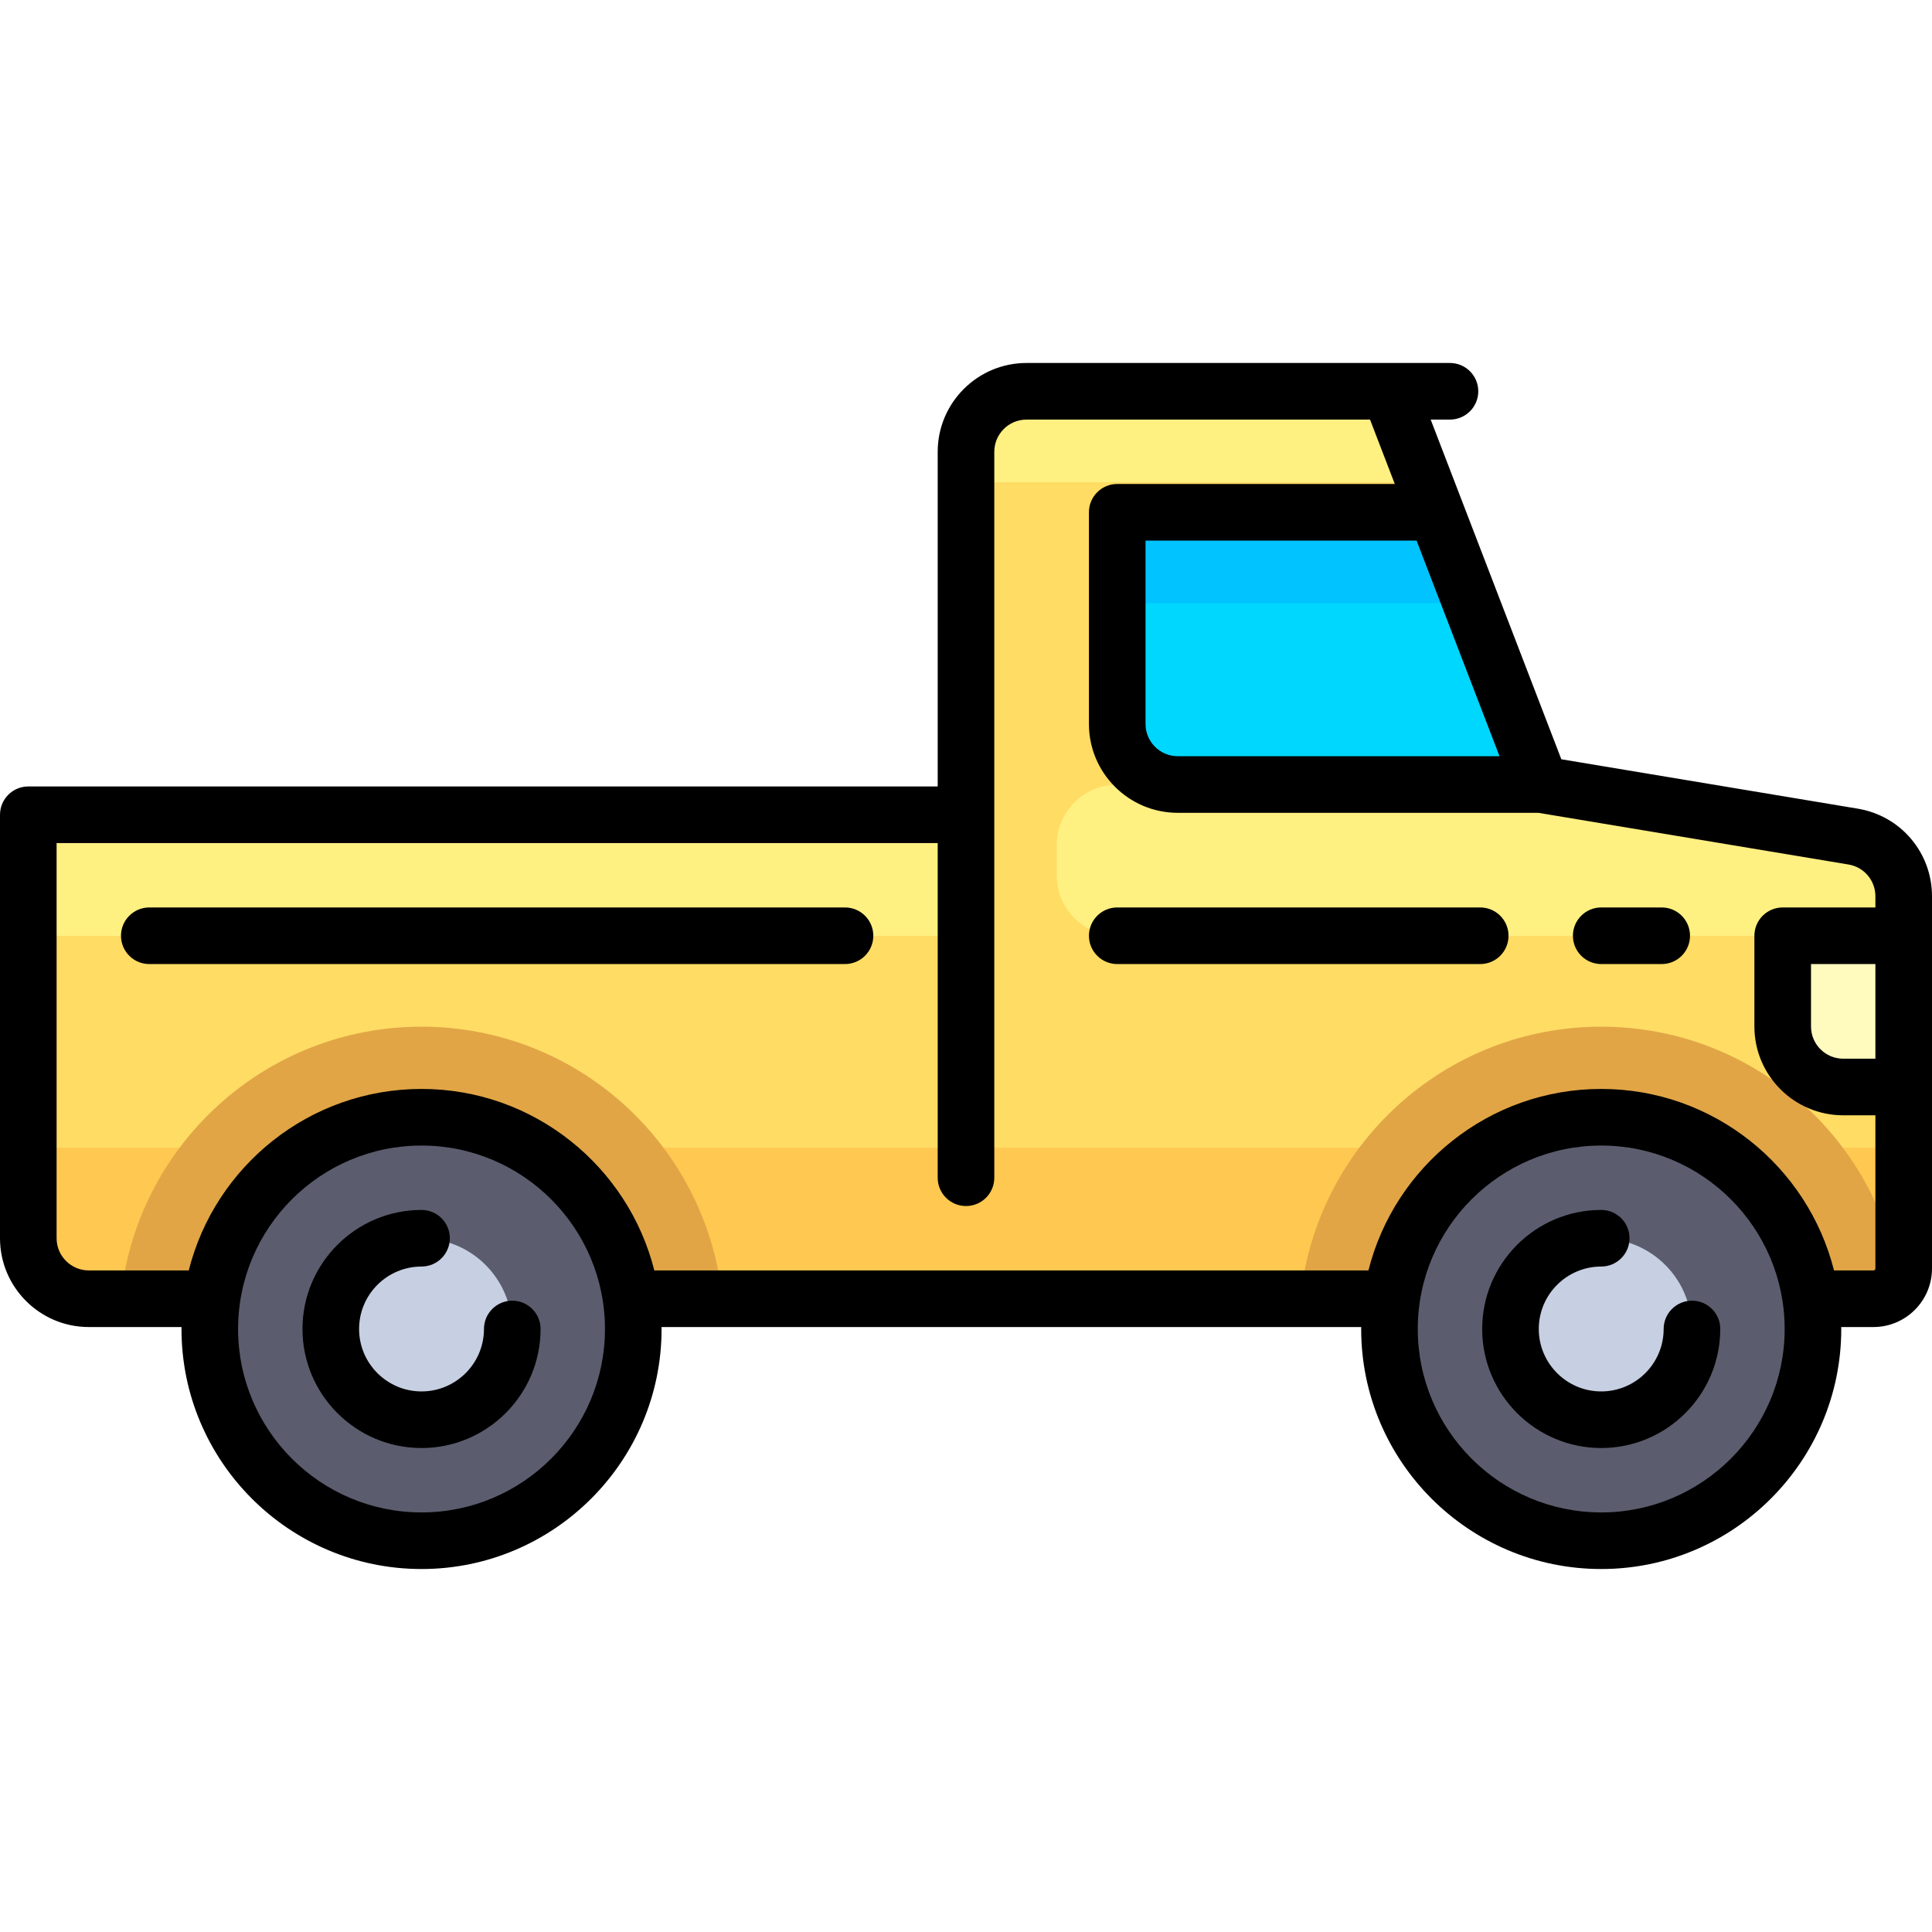
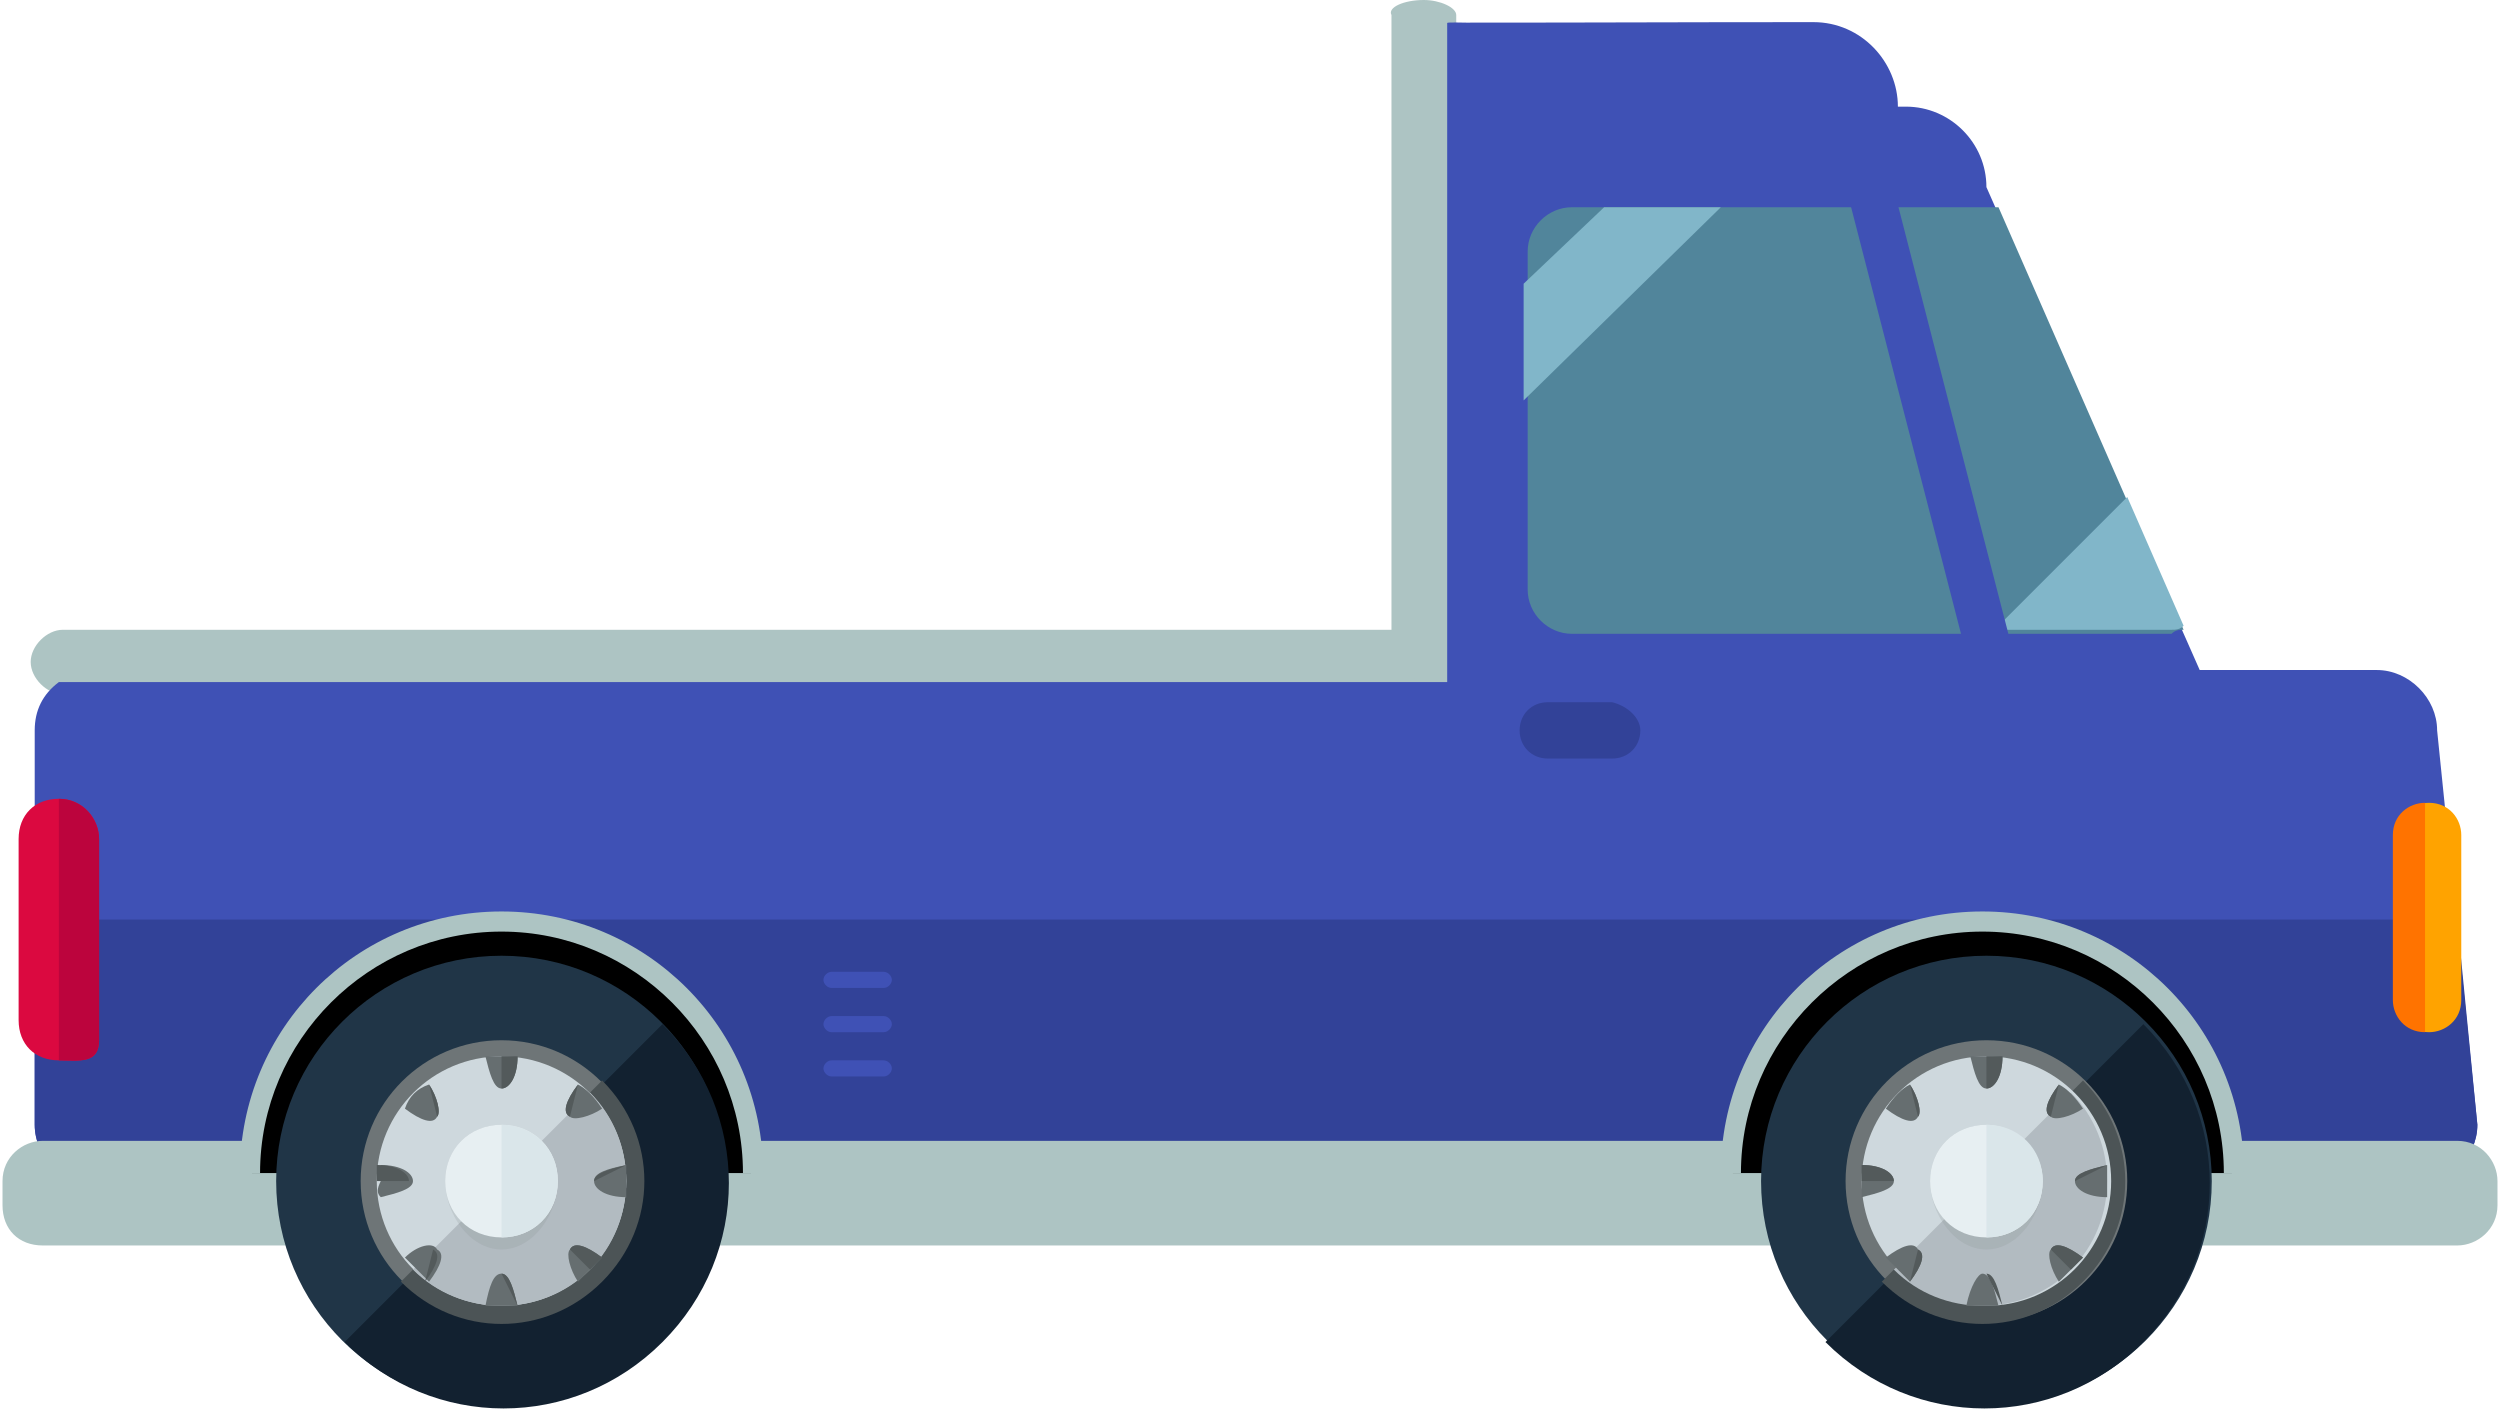
- <svg xmlns="http://www.w3.org/2000/svg" version="1.1" id="Capa_1" x="0px" y="0px" width="120" height="120" viewBox="0 0 512 512" style="enable-background:new 0 0 512 512;" xml:space="preserve">
-   <path style="fill:#FFDC64;" d="M491.104,221.704l-82.797-13.8l-40.081-104.21h-96.194c-8.854,0-16.032,7.178-16.032,16.032v96.243  H7.5v112.226c0,8.855,7.179,16.033,16.034,16.032l472.951-0.049c4.427,0,8.015-3.589,8.015-8.016v-98.645  C504.5,229.681,498.834,222.992,491.104,221.704z" />
-   <path style="fill:#FFC850;" d="M7.5,304.147h497v32.065c0,4.427-3.589,8.016-8.016,8.016H23.532  c-8.854,0-16.032-7.178-16.032-16.032V304.147z" />
-   <path style="fill:#FFF082;" d="M296.081,248.034H504.5v-10.516c0-7.837-5.666-14.526-13.397-15.814l-82.501-13.75H296.081  c-8.854,0-16.032,7.178-16.032,16.032v8.016C280.048,240.856,287.226,248.034,296.081,248.034z" />
-   <path style="fill:#FFFABE;" d="M472.435,248.034v24.048c0,8.854,7.178,16.032,16.032,16.032H504.5v-40.081L472.435,248.034  L472.435,248.034z" />
-   <path style="fill:#00D7FF;" d="M312.113,207.904h96.194l-27.748-72.145h-84.478v56.113  C296.081,200.726,303.259,207.904,312.113,207.904z" />
-   <rect x="7.5" y="215.971" style="fill:#FFF082;" width="248.5" height="32.06" />
-   <path style="fill:#E1A546;" d="M424.339,272.083c-41.545,0-75.693,31.624-79.708,72.111l151.854-0.016  c3.029,0,5.571-1.747,6.934-4.226C497.511,301.534,464.41,272.083,424.339,272.083z" />
-   <circle style="fill:#5B5D6E;" cx="424.34" cy="352.191" r="56.11" />
-   <circle style="fill:#C7CFE2;" cx="424.34" cy="352.191" r="23.999" />
-   <path style="fill:#E1A546;" d="M191.419,344.21c-4.008-40.495-38.16-72.128-79.709-72.128c-41.554,0-75.709,31.642-79.709,72.144  L191.419,344.21z" />
-   <circle style="fill:#5B5D6E;" cx="111.71" cy="352.191" r="56.11" />
-   <circle style="fill:#C7CFE2;" cx="111.71" cy="352.191" r="23.999" />
-   <path style="fill:#FFF082;" d="M368.245,103.744h-96.703C262.92,104.009,256,111.04,256,119.727v8.066h121.494L368.245,103.744z" />
-   <polygon style="fill:#00C3FF;" points="380.579,135.812 380.577,135.808 296.081,135.759 296.081,159.857 389.827,159.857 " />
-   <path d="M135.758,344.694c-4.142,0-7.5,3.358-7.5,7.5c0,9.125-7.424,16.548-16.549,16.548s-16.548-7.423-16.548-16.548  s7.423-16.548,16.548-16.548c4.142,0,7.5-3.358,7.5-7.5c0-4.142-3.358-7.5-7.5-7.5c-17.396,0-31.548,14.152-31.548,31.548  s14.152,31.548,31.548,31.548s31.549-14.152,31.549-31.548C143.258,348.052,139.9,344.694,135.758,344.694z" />
-   <path d="M448.387,344.694c-4.142,0-7.5,3.358-7.5,7.5c0,9.125-7.423,16.548-16.548,16.548s-16.548-7.423-16.548-16.548  s7.423-16.548,16.548-16.548c4.142,0,7.5-3.358,7.5-7.5c0-4.142-3.358-7.5-7.5-7.5c-17.396,0-31.548,14.152-31.548,31.548  s14.152,31.548,31.548,31.548s31.548-14.152,31.548-31.548C455.887,348.052,452.529,344.694,448.387,344.694z" />
-   <path d="M492.336,214.306l-78.568-13.095l-34.622-90.017h5.112c4.142,0,7.5-3.358,7.5-7.5s-3.358-7.5-7.5-7.5H272.032  c-12.976,0-23.532,10.557-23.532,23.532v88.694H7.5c-4.142,0-7.5,3.358-7.5,7.5v112.226c0,12.976,10.557,23.532,23.532,23.532H48.11  c-0.001,0.173-0.013,0.343-0.013,0.516c0,35.077,28.537,63.613,63.613,63.613c35.077,0,63.613-28.537,63.613-63.613  c0-0.173-0.012-0.343-0.013-0.516h185.429c-0.001,0.173-0.013,0.343-0.013,0.516c0,35.077,28.537,63.613,63.613,63.613  s63.613-28.537,63.613-63.613c0-0.173-0.012-0.343-0.013-0.516h8.545c8.556,0,15.516-6.96,15.516-15.516v-98.645  C512,225.967,503.73,216.205,492.336,214.306z M497,280.565h-8.532c-4.705,0-8.532-3.828-8.532-8.532v-16.548H497V280.565z   M397.386,200.404h-85.274c-4.705,0-8.532-3.828-8.532-8.532v-48.613h71.827L397.386,200.404z M111.709,400.808  c-26.805,0-48.613-21.808-48.613-48.613s21.808-48.613,48.613-48.613c26.806,0,48.613,21.808,48.613,48.613  C160.323,379,138.515,400.808,111.709,400.808z M424.339,400.808c-26.806,0-48.613-21.808-48.613-48.613  s21.808-48.613,48.613-48.613s48.613,21.808,48.613,48.613S451.144,400.808,424.339,400.808z M496.484,336.678H486.03  c-6.945-27.6-31.966-48.097-61.691-48.097s-54.746,20.497-61.691,48.097H173.401c-6.945-27.6-31.966-48.097-61.691-48.097  s-54.746,20.497-61.691,48.097H23.532c-4.705,0-8.532-3.828-8.532-8.532V223.42h233.5v88.693c0,4.142,3.358,7.5,7.5,7.5  s7.5-3.358,7.5-7.5V119.727c0-4.705,3.828-8.532,8.532-8.532h91.042l6.563,17.065h-73.558c-4.142,0-7.5,3.358-7.5,7.5v56.113  c0,12.976,10.557,23.532,23.532,23.532h95.573l82.185,13.697c4.131,0.688,7.129,4.228,7.129,8.416v2.967h-24.564  c-4.142,0-7.5,3.358-7.5,7.5v24.048c0,12.976,10.557,23.532,23.532,23.532H497v40.597C497,336.447,496.769,336.678,496.484,336.678z  " />
-   <path d="M392.274,240.485h-96.193c-4.142,0-7.5,3.358-7.5,7.5s3.358,7.5,7.5,7.5h96.193c4.142,0,7.5-3.358,7.5-7.5  S396.416,240.485,392.274,240.485z" />
-   <path d="M440.371,240.485h-16.032c-4.142,0-7.5,3.358-7.5,7.5s3.358,7.5,7.5,7.5h16.032c4.142,0,7.5-3.358,7.5-7.5  S444.513,240.485,440.371,240.485z" />
-   <path d="M223.936,240.485H39.564c-4.142,0-7.5,3.358-7.5,7.5s3.358,7.5,7.5,7.5h184.371c4.142,0,7.5-3.358,7.5-7.5  S228.078,240.485,223.936,240.485z" />
-   <g>
- </g>
-   <g>
- </g>
-   <g>
- </g>
-   <g>
- </g>
-   <g>
- </g>
-   <g>
- </g>
-   <g>
- </g>
-   <g>
- </g>
-   <g>
- </g>
-   <g>
- </g>
-   <g>
- </g>
-   <g>
- </g>
-   <g>
- </g>
-   <g>
- </g>
-   <g>
- </g>
+ <svg xmlns="http://www.w3.org/2000/svg" width="213" height="120" viewBox="0 0 496 280" version="1.1">
+   <g id="Canvas" fill="none">
+     <g id="pickup">
+       <g id="Group">
+         <g id="Vector">
+           <path d="M 12.8 5.6C 12.8 6.4 12 8 10.4 8L 2.4 8C 1.6 8 -3.8147e-07 7.2 -3.8147e-07 5.6L -3.8147e-07 2.4C -3.8147e-07 1.6 0.8 6.10352e-06 2.4 6.10352e-06L 10.4 6.10352e-06C 11.2 6.10352e-06 12.8 0.8 12.8 2.4L 12.8 5.6Z" transform="translate(26.3999 171.6)" fill="#03263A" />
+         </g>
+         <g id="Vector_2">
+           <path d="M 12.8 5.6C 12.8 6.4 12 8 10.4 8L 2.4 8C 1.6 8 1.52588e-06 7.2 1.52588e-06 5.6L 1.52588e-06 2.4C 1.52588e-06 1.6 0.8 6.10352e-06 2.4 6.10352e-06L 10.4 6.10352e-06C 11.2 6.10352e-06 12.8 0.8 12.8 2.4L 12.8 5.6Z" transform="translate(102.4 171.6)" fill="#03263A" />
+         </g>
+       </g>
+       <g id="Vector_3">
+         <path d="M -1.52588e-06 0C 3.2 0 6.4 0 8.8 0L -1.52588e-06 0Z" transform="translate(101.6 174)" fill="#FF8B00" />
+       </g>
+       <g id="Group_2">
+         <g id="Vector_4">
+           <path d="M 35.2 0.8L 0.8 1.6C 0.8 1.6 3.05176e-06 1.6 3.05176e-06 0.8C 3.05176e-06 0.8 6.07967e-06 6.10352e-06 0.8 6.10352e-06L 35.2 0.8C 35.2 -6.13928e-06 35.2 -6.13928e-06 35.2 0.8Z" transform="translate(152.8 131.6)" fill="#A86F3B" />
+         </g>
+         <g id="Vector_5">
+           <path d="M 35.2 0.8C 35.2 0.8 35.2 1.6 35.2 0.8L 0.8 1.6C 0.8 1.6 3.05176e-06 1.6 3.05176e-06 0.8C 3.05176e-06 0.8 6.07967e-06 -1.2207e-05 0.8 -1.2207e-05L 35.2 0.8C 35.2 0.8 35.2 6.07967e-06 35.2 0.8Z" transform="translate(152.8 134.8)" fill="#A86F3B" />
+         </g>
+         <g id="Vector_6">
+           <path d="M 35.2 0.8C 35.2 1.6 35.2 1.6 35.2 0.8L 0.8 1.6C 0.8 1.6 3.05176e-06 1.6 3.05176e-06 0.8C 3.05176e-06 0.8 6.07967e-06 0 0.8 0L 35.2 0.8Z" transform="translate(152.8 138)" fill="#A86F3B" />
+         </g>
+         <g id="Vector_7">
+           <path d="M 35.2 0.8C 35.2 0.8 34.4 0.8 35.2 0.8L 0.8 1.6C 0.8 1.6 -6.10352e-06 1.6 -6.10352e-06 0.8C -6.10352e-06 0.8 -3.03984e-06 6.10352e-06 0.8 6.10352e-06L 35.2 0.8C 35.2 -6.13928e-06 34.4 -6.13928e-06 35.2 0.8Z" transform="translate(226.4 131.6)" fill="#A86F3B" />
+         </g>
+         <g id="Vector_8">
+           <path d="M 35.2 0.8C 35.2 0.8 34.4 1.6 35.2 0.8L 0.8 1.6C 0.8 1.6 -6.10352e-06 1.6 -6.10352e-06 0.8C -6.10352e-06 0.8 -3.03984e-06 -1.2207e-05 0.8 -1.2207e-05L 35.2 0.8C 35.2 0.8 34.4 6.07967e-06 35.2 0.8Z" transform="translate(226.4 134.8)" fill="#A86F3B" />
+         </g>
+         <g id="Vector_9">
+           <path d="M 35.2 0.8C 35.2 1.6 34.4 1.6 35.2 0.8L 0.8 1.6C 0.8 1.6 -6.10352e-06 1.6 -6.10352e-06 0.8C -6.10352e-06 0.8 -3.03984e-06 0 0.8 0L 35.2 0.8C 35.2 0.8 34.4 0.8 35.2 0.8Z" transform="translate(226.4 138)" fill="#A86F3B" />
+         </g>
+       </g>
+       <g id="Vector_10">
+         <path d="M 289.6 6.523C 289.6 9.723 286.4 12.923 283.2 12.923L 6.4 12.923C 3.2 12.923 -9.53674e-08 9.723 -9.53674e-08 6.523C -9.53674e-08 3.323 3.2 0.123 6.4 0.123L 283.2 0.123C 286.4 -0.677 289.6 2.523 289.6 6.523Z" transform="translate(5.59995 125.077)" fill="#ADC4C3" />
+       </g>
+       <g id="Vector_11">
+         <path d="M 135 6.562C 135 9.781 133.508 13 132.017 13L 2.983 13C 1.492 13 -4.44565e-08 9.781 -4.44565e-08 6.562C -4.44565e-08 3.343 1.492 0.124 2.983 0.124L 132.017 0.124C 133.508 -0.681 135 2.538 135 6.562Z" transform="matrix(0 -1 1 0 276 135)" fill="#ADC4C3" />
+       </g>
+       <g id="Vector_12">
+         <path d="M 477.6 140.8C 477.6 134.4 472 128.8 465.6 128.8L 430.4 128.8L 388 32.8C 388 24 380.8 16.8 372 16.8L 370.4 16.8C 370.4 8 363.2 0 353.6 0C 325.606 0 312.222 0.1 284.6 0.1C 284.17 0.1 280.8 -0.005 280.8 0.163C 280.8 0.33 280.8 8.1 280.8 8.1L 280.8 131.2L 4.8 131.2C 1.6 133.6 0 136.8 0 140.8L 0 219.2C 0 225.6 5.6 231.2 12 231.2L 473.6 231.2C 480 231.2 485.6 225.6 485.6 219.2L 477.6 140.8Z" transform="translate(6.39993 4.39996)" fill="#3F51B5" />
+       </g>
+       <g id="Vector_13">
+         <path d="M 9.53674e-08 40.8C 9.53674e-08 47.2 5.6 52.8 12 52.8L 473.6 52.8C 480 52.8 485.6 47.2 485.6 40.8L 481.6 -1.2207e-05L 9.53674e-08 -1.2207e-05L 9.53674e-08 40.8Z" transform="translate(6.39993 182.8)" fill="#324298" />
+       </g>
+       <g id="Vector_14">
+         <path d="M 16 48C 16 52.8 12 52 8 52C 3.2 52 4.76837e-08 48.8 4.76837e-08 44L 4.76837e-08 8C 4.76837e-08 3.2 3.2 -1.2207e-05 8 -1.2207e-05C 12.8 -1.2207e-05 16 4 16 8L 16 48Z" transform="translate(3.19995 158.8)" fill="#DB0940" />
+       </g>
+       <g id="Vector_15">
+         <path d="M -1.90735e-07 -1.2207e-05C 4.8 -1.2207e-05 8 4 8 8L 8 48C 8 52.8 4 52 -1.90735e-07 52" transform="translate(11.1999 158.8)" fill="#BC043D" />
+       </g>
+       <g id="Vector_16">
+         <path d="M 496 12.8C 496 17.6 492 20.8 488 20.8L 8 20.8C 3.2 20.8 0 17.6 0 12.8L 0 8C 0 3.2 4 -1.2207e-05 8 -1.2207e-05L 488 -1.2207e-05C 492.8 -1.2207e-05 496 4 496 8L 496 12.8Z" transform="translate(-6.10352e-05 226.8)" fill="#ADC4C3" />
+       </g>
+       <g id="Vector_17">
+         <path d="M -1.52588e-06 49.6C -1.52588e-06 22.4 22.4 6.10352e-06 49.6 6.10352e-06C 76.8 6.10352e-06 99.2 22.4 99.2 49.6" transform="translate(49.5999 183.6)" fill="black" />
+       </g>
+       <g id="Vector_18">
+         <path d="M 104 52L 100 52C 100 25.6 78.4 4 52 4C 25.6 4 4 25.6 4 52L 7.62939e-07 52C 7.62939e-07 23.2 23.2 1.2207e-05 52 1.2207e-05C 80.8 1.2207e-05 104 23.2 104 52Z" transform="translate(47.1999 181.2)" fill="#ADC4C3" />
+       </g>
+       <g id="Vector_19">
+         <path d="M 44.8 89.6C 69.542 89.6 89.6 69.542 89.6 44.8C 89.6 20.058 69.542 0 44.8 0C 20.058 0 0 20.058 0 44.8C 0 69.542 20.058 89.6 44.8 89.6Z" transform="translate(54.3999 190)" fill="#203547" />
+       </g>
+       <g id="Vector_20">
+         <path d="M 63.2 6.10352e-06C 80.8 17.6 80.8 45.6 63.2 63.2C 45.6 80.8 17.6 80.8 0 63.2" transform="translate(67.9999 203.6)" fill="#122130" />
+       </g>
+       <g id="Vector_21">
+         <path d="M 28 56C 43.464 56 56 43.464 56 28C 56 12.536 43.464 -1.2207e-05 28 -1.2207e-05C 12.536 -1.2207e-05 -3.05176e-06 12.536 -3.05176e-06 28C -3.05176e-06 43.464 12.536 56 28 56Z" transform="translate(71.1999 206.8)" fill="#6E7577" />
+       </g>
+       <g id="Vector_22">
+         <path d="M 40 -1.2207e-05C 51.2 11.2 51.2 28.8 40 40C 28.8 51.2 11.2 51.2 -3.05176e-06 40" transform="translate(79.1999 214.8)" fill="#4C5456" />
+       </g>
+       <g id="Vector_23">
+         <path d="M 24.8 49.6C 38.497 49.6 49.6 38.497 49.6 24.8C 49.6 11.103 38.497 0 24.8 0C 11.103 0 0 11.103 0 24.8C 0 38.497 11.103 49.6 24.8 49.6Z" transform="translate(74.3999 210)" fill="#CED8DD" />
+       </g>
+       <g id="Vector_24">
+         <path d="M 35.2 1.2207e-05C 44.8 9.6 44.8 25.6 35.2 35.2C 25.6 44.8 9.6 44.8 -1.52588e-06 35.2" transform="translate(81.5999 217.2)" fill="#B2BBC1" />
+       </g>
+       <g id="Vector_25" opacity="0.2">
+         <path d="M 22.4 11.2C 22.4 17.6 17.6 24.8 11.2 24.8C 4.8 24.8 0 17.6 0 11.2C 0 4.8 4.8 6.10352e-06 11.2 6.10352e-06C 17.6 6.10352e-06 22.4 4.8 22.4 11.2Z" transform="translate(87.9999 223.6)" fill="#888F91" />
+       </g>
+       <g id="Vector_26">
+         <path d="M 22.4 11.2C 22.4 17.6 17.6 22.4 11.2 22.4C 4.8 22.4 0 17.6 0 11.2C 0 4.8 4.8 6.10352e-06 11.2 6.10352e-06C 17.6 6.10352e-06 22.4 4.8 22.4 11.2Z" transform="translate(87.9999 223.6)" fill="#E7EFF2" />
+       </g>
+       <g id="Vector_27">
+         <path d="M -3.05176e-06 6.10352e-06C 6.4 6.10352e-06 11.2 4.8 11.2 11.2C 11.2 17.6 6.4 22.4 -3.05176e-06 22.4" transform="translate(99.1999 223.6)" fill="#DAE6EA" />
+       </g>
+       <g id="Vector_28">
+         <path d="M 3.2 0C 2.4 0 0.8 0 0 0C 0.8 3.2 1.6 6.4 3.2 6.4C 4.8 6.4 6.4 4 6.4 0C 5.6 0 4 0 3.2 0Z" transform="translate(95.9999 210)" fill="#666E70" />
+       </g>
+       <g id="Vector_29">
+         <path d="M -3.05176e-06 6.4C 1.6 6.4 3.2 4 3.2 0C 2.4 0 0.8 0 -3.05176e-06 0" transform="translate(99.1999 210)" fill="#535A5B" />
+       </g>
+       <g id="Vector_30">
+         <path d="M 0 6.4C 2.4 6.4 4.8 6.4 6.4 6.4C 5.6 3.2 4.8 1.2207e-05 3.2 1.2207e-05C 1.6 1.2207e-05 0.8 2.4 0 6.4Z" transform="translate(95.9999 253.2)" fill="#666E70" />
+       </g>
+       <g id="Vector_31">
+         <path d="M 3.2 6.4C 2.4 3.2 1.6 1.2207e-05 -3.05176e-06 1.2207e-05Z" transform="translate(99.1999 253.2)" fill="#535A5B" />
+       </g>
+       <g id="Vector_32">
+         <path d="M 0 4.8C 3.2 7.2 5.6 8 6.4 6.4C 7.2 5.6 6.4 2.4 4.8 6.10352e-06C 2.4 0.8 0.8 2.4 0 4.8Z" transform="translate(79.9999 215.6)" fill="#666E70" />
+       </g>
+       <g id="Vector_33">
+         <path d="M 1.6 6.4C 2.4 5.6 1.6 2.4 3.05176e-06 6.10352e-06Z" transform="translate(84.7999 215.6)" fill="#535A5B" />
+       </g>
+       <g id="Vector_34">
+         <path d="M 6.714 2.432C 3.514 0.032 1.114 -0.768 0.314 0.832C -0.486 1.632 0.314 4.832 1.914 7.232C 2.714 6.432 3.514 5.632 4.314 4.832C 5.114 4.032 5.914 3.232 6.714 2.432Z" transform="translate(112.486 247.568)" fill="#666E70" />
+       </g>
+       <g id="Vector_35">
+         <path d="M 4 4.832C 4.8 4.032 5.6 3.232 6.4 2.432C 3.2 0.032 0.8 -0.768 3.05176e-06 0.832" transform="translate(112.8 247.568)" fill="#535A5B" />
+       </g>
+       <g id="Vector_36">
+         <path d="M 0.6 6.4C 3.8 5.6 7 4.8 7 3.2C 7 1.6 4.6 6.10352e-06 0.6 6.10352e-06C 0.6 0.8 0.6 2.4 0.6 3.2C -0.2 4.8 -0.2 5.6 0.6 6.4Z" transform="translate(74.5999 231.6)" fill="#666E70" />
+       </g>
+       <g id="Vector_37">
+         <path d="M 6.4 3.2C 6.4 1.6 4 6.10352e-06 1.52588e-06 6.10352e-06C 1.52588e-06 0.8 1.52588e-06 2.4 1.52588e-06 3.2" transform="translate(74.3999 231.6)" fill="#535A5B" />
+       </g>
+       <g id="Vector_38">
+         <path d="M -1.52588e-06 3.2C -1.52588e-06 4.8 2.4 6.4 6.4 6.4C 6.4 4 6.4 1.6 6.4 6.10352e-06C 2.4 0.8 -1.52588e-06 1.6 -1.52588e-06 3.2Z" transform="translate(117.6 231.6)" fill="#666E70" />
+       </g>
+       <g id="Vector_39">
+         <path d="M 6.4 6.10352e-06C 3.2 0.8 -1.52588e-06 1.6 -1.52588e-06 3.2Z" transform="translate(117.6 231.6)" fill="#535A5B" />
+       </g>
+       <g id="Vector_40">
+         <path d="M 0 2.432C 1.6 4.032 3.2 5.632 4.8 7.232C 7.2 4.032 8 1.632 6.4 0.832C 5.6 -0.768 2.4 0.032 0 2.432Z" transform="translate(79.9999 247.568)" fill="#666E70" />
+       </g>
+       <g id="Vector_41">
+         <path d="M 0 6.4C 2.4 3.2 3.2 0.8 1.6 -6.10352e-06Z" transform="translate(83.9999 248.4)" fill="#535A5B" />
+       </g>
+       <g id="Vector_42">
+         <path d="M 2.432 6.10352e-06C 0.032 3.2 -0.768 5.6 0.832 6.4C 1.632 7.2 4.832 6.4 7.232 4.8C 5.632 2.4 4.032 0.8 2.432 6.10352e-06Z" transform="translate(111.968 215.6)" fill="#666E70" />
+       </g>
+       <g id="Vector_43">
+         <path d="M 2.432 6.10352e-06C 0.032 3.2 -0.768 5.6 0.832 6.4Z" transform="translate(111.968 215.6)" fill="#535A5B" />
+       </g>
+       <g id="Vector_44">
+         <path d="M 0 49.6C 0 22.4 22.4 6.10352e-06 49.6 6.10352e-06C 76.8 6.10352e-06 99.2 22.4 99.2 49.6" transform="translate(344 183.6)" fill="black" />
+       </g>
+       <g id="Vector_45">
+         <path d="M 104 52L 100 52C 100 25.6 78.4 4 52 4C 25.6 4 4 25.6 4 52L 6.10352e-06 52C 6.10352e-06 23.2 23.2 1.2207e-05 52 1.2207e-05C 80.8 1.2207e-05 104 23.2 104 52Z" transform="translate(341.6 181.2)" fill="#ADC4C3" />
+       </g>
+       <g id="Vector_46">
+         <path d="M 44.8 89.6C 69.542 89.6 89.6 69.542 89.6 44.8C 89.6 20.058 69.542 0 44.8 0C 20.058 0 6.10352e-06 20.058 6.10352e-06 44.8C 6.10352e-06 69.542 20.058 89.6 44.8 89.6Z" transform="translate(349.6 190)" fill="#203547" />
+       </g>
+       <g id="Vector_47">
+         <path d="M 63.2 6.10352e-06C 80.8 17.6 80.8 45.6 63.2 63.2C 45.6 80.8 17.6 80.8 -6.10352e-06 63.2" transform="translate(362.4 203.6)" fill="#122130" />
+       </g>
+       <g id="Vector_48">
+         <path d="M 28 56C 43.464 56 56 43.464 56 28C 56 12.536 43.464 -1.2207e-05 28 -1.2207e-05C 12.536 -1.2207e-05 -6.10352e-06 12.536 -6.10352e-06 28C -6.10352e-06 43.464 12.536 56 28 56Z" transform="translate(366.4 206.8)" fill="#6E7577" />
+       </g>
+       <g id="Vector_49">
+         <path d="M 40 -1.2207e-05C 51.2 11.2 51.2 28.8 40 40C 28.8 51.2 11.2 51.2 6.10352e-06 40" transform="translate(373.6 214.8)" fill="#4C5456" />
+       </g>
+       <g id="Vector_50">
+         <path d="M 24.8 49.6C 38.497 49.6 49.6 38.497 49.6 24.8C 49.6 11.103 38.497 0 24.8 0C 11.103 0 6.10352e-06 11.103 6.10352e-06 24.8C 6.10352e-06 38.497 11.103 49.6 24.8 49.6Z" transform="translate(369.6 210)" fill="#CED8DD" />
+       </g>
+       <g id="Vector_51">
+         <path d="M 35.2 1.2207e-05C 44.8 9.6 44.8 25.6 35.2 35.2C 25.6 44.8 9.6 44.8 0 35.2" transform="translate(376 217.2)" fill="#B2BBC1" />
+       </g>
+       <g id="Vector_52" opacity="0.2">
+         <path d="M 22.4 11.2C 22.4 17.6 17.6 24.8 11.2 24.8C 4.8 24.8 1.2207e-05 17.6 1.2207e-05 11.2C 1.2207e-05 4.8 4.8 6.10352e-06 11.2 6.10352e-06C 16.8 6.10352e-06 22.4 4.8 22.4 11.2Z" transform="translate(383.2 223.6)" fill="#888F91" />
+       </g>
+       <g id="Vector_53">
+         <path d="M 22.4 11.2C 22.4 17.6 17.6 22.4 11.2 22.4C 4.8 22.4 1.2207e-05 17.6 1.2207e-05 11.2C 1.2207e-05 4.8 4.8 6.10352e-06 11.2 6.10352e-06C 16.8 6.10352e-06 22.4 4.8 22.4 11.2Z" transform="translate(383.2 223.6)" fill="#E7EFF2" />
+       </g>
+       <g id="Vector_54">
+         <path d="M -6.10352e-06 6.10352e-06C 6.4 6.10352e-06 11.2 4.8 11.2 11.2C 11.2 17.6 6.4 22.4 -6.10352e-06 22.4" transform="translate(394.4 223.6)" fill="#DAE6EA" />
+       </g>
+       <g id="Vector_55">
+         <path d="M 3.2 0C 2.4 0 0.8 0 1.2207e-05 0C 0.8 3.2 1.6 6.4 3.2 6.4C 4.8 6.4 6.4 4 6.4 0C 4.8 0 4 0 3.2 0Z" transform="translate(391.2 210)" fill="#666E70" />
+       </g>
+       <g id="Vector_56">
+         <path d="M -6.10352e-06 6.4C 1.6 6.4 3.2 4 3.2 0C 2.4 0 0.8 0 -6.10352e-06 0" transform="translate(394.4 210)" fill="#535A5B" />
+       </g>
+       <g id="Vector_57">
+         <path d="M -6.10352e-06 6.4C 2.4 6.4 4.8 6.4 6.4 6.4C 5.6 3.2 4.8 1.2207e-05 3.2 1.2207e-05C 2.4 1.2207e-05 0.8 2.4 -6.10352e-06 6.4Z" transform="translate(390.4 253.2)" fill="#666E70" />
+       </g>
+       <g id="Vector_58">
+         <path d="M 3.2 6.4C 2.4 3.2 1.6 1.2207e-05 -6.10352e-06 1.2207e-05Z" transform="translate(394.4 253.2)" fill="#535A5B" />
+       </g>
+       <g id="Vector_59">
+         <path d="M -6.10352e-06 4.8C 3.2 7.2 5.6 8 6.4 6.4C 7.2 5.6 6.4 2.4 4.8 6.10352e-06C 3.2 0.8 1.6 2.4 -6.10352e-06 4.8Z" transform="translate(374.4 215.6)" fill="#666E70" />
+       </g>
+       <g id="Vector_60">
+         <path d="M 1.6 6.4C 2.4 5.6 1.6 2.4 1.2207e-05 6.10352e-06Z" transform="translate(379.2 215.6)" fill="#535A5B" />
+       </g>
+       <g id="Vector_61">
+         <path d="M 6.714 2.432C 3.514 0.032 1.114 -0.768 0.314 0.832C -0.486 1.632 0.314 4.832 1.914 7.232C 2.714 6.432 3.514 5.632 4.314 4.832C 5.114 4.032 5.914 3.232 6.714 2.432Z" transform="translate(406.886 247.568)" fill="#666E70" />
+       </g>
+       <g id="Vector_62">
+         <path d="M 4 4.832C 4.8 4.032 5.6 3.232 6.4 2.432C 3.2 0.032 0.8 -0.768 1.2207e-05 0.832" transform="translate(407.2 247.568)" fill="#535A5B" />
+       </g>
+       <g id="Vector_63">
+         <path d="M 6.10352e-06 6.4C 3.2 5.6 6.4 4.8 6.4 3.2C 6.4 1.6 4 6.10352e-06 6.10352e-06 6.10352e-06C 6.10352e-06 0.8 6.10352e-06 2.4 6.10352e-06 3.2C 6.10352e-06 4.8 6.10352e-06 5.6 6.10352e-06 6.4Z" transform="translate(369.6 231.6)" fill="#666E70" />
+       </g>
+       <g id="Vector_64">
+         <path d="M 6.4 3.2C 6.4 1.6 4 6.10352e-06 6.10352e-06 6.10352e-06C 6.10352e-06 0.8 6.10352e-06 2.4 6.10352e-06 3.2" transform="translate(369.6 231.6)" fill="#535A5B" />
+       </g>
+       <g id="Vector_65">
+         <path d="M 0 3.2C 0 4.8 2.4 6.4 6.4 6.4C 6.4 4 6.4 1.6 6.4 6.10352e-06C 3.2 0.8 0 1.6 0 3.2Z" transform="translate(412 231.6)" fill="#666E70" />
+       </g>
+       <g id="Vector_66">
+         <path d="M 6.4 6.10352e-06C 3.2 0.8 0 1.6 0 3.2Z" transform="translate(412 231.6)" fill="#535A5B" />
+       </g>
+       <g id="Vector_67">
+         <path d="M -6.10352e-06 2.432C 1.6 4.032 3.2 5.632 4.8 7.232C 7.2 4.032 8 1.632 6.4 0.832C 5.6 -0.768 3.2 0.032 -6.10352e-06 2.432Z" transform="translate(374.4 247.568)" fill="#666E70" />
+       </g>
+       <g id="Vector_68">
+         <path d="M 1.2207e-05 6.4C 2.4 3.2 3.2 0.8 1.6 -6.10352e-06Z" transform="translate(379.2 248.4)" fill="#535A5B" />
+       </g>
+       <g id="Vector_69">
+         <path d="M 2.432 6.10352e-06C 0.032 3.2 -0.768 5.6 0.832 6.4C 1.632 7.2 4.832 6.4 7.232 4.8C 5.632 2.4 4.032 0.8 2.432 6.10352e-06Z" transform="translate(406.368 215.6)" fill="#666E70" />
+       </g>
+       <g id="Vector_70">
+         <path d="M 2.432 6.10352e-06C 0.032 3.2 -0.768 5.6 0.832 6.4Z" transform="translate(406.368 215.6)" fill="#535A5B" />
+       </g>
+       <g id="Vector_71">
+         <path d="M 130.4 84L 93.6 -3.05176e-06L 8.8 -3.05176e-06C 4 -3.05176e-06 1.2207e-05 4 1.2207e-05 8.8L 1.2207e-05 76C 1.2207e-05 80.8 4 84.8 8.8 84.8L 128 84.8C 128.8 84 129.6 84 130.4 84Z" transform="translate(303.2 41.2)" fill="#51859B" />
+       </g>
+       <g id="Group_3">
+         <g id="Vector_72">
+           <path d="M 39.2 -3.05176e-06L 16 -3.05176e-06L -6.10352e-06 15.2L -6.10352e-06 38.4L 39.2 -3.05176e-06Z" transform="translate(302.4 41.2)" fill="#81B6C9" />
+         </g>
+         <g id="Vector_73">
+           <path d="M 0 26.4L 35.2 26.4C 36 26.4 36.8 26.4 37.6 25.6L 26.4 3.05176e-06L 0 26.4Z" transform="translate(396 98.8)" fill="#81B6C9" />
+         </g>
+       </g>
+       <g id="Vector_74">
+         <path d="M 36.208 109.008C 37.008 111.408 35.408 113.808 33.008 114.608C 30.608 115.408 28.208 113.808 27.408 111.408L 0.208 5.808C -0.592 3.408 1.008 1.008 3.408 0.208C 5.808 -0.592 8.208 1.008 9.008 3.408L 36.208 109.008Z" transform="translate(363.792 21.7919)" fill="#3F51B5" />
+       </g>
+       <g id="Vector_75">
+         <path d="M 24 5.6C 24 8.8 21.6 11.2 18.4 11.2L 5.6 11.2C 2.4 11.2 6.10352e-06 8.8 6.10352e-06 5.6C 6.10352e-06 2.4 2.4 6.10352e-06 5.6 6.10352e-06L 18.4 6.10352e-06C 21.6 0.8 24 3.2 24 5.6Z" transform="translate(301.6 139.6)" fill="#324298" />
+       </g>
+       <g id="Group_4">
+         <g id="Vector_76">
+           <path d="M 13.6 1.6C 13.6 2.4 12.8 3.2 12 3.2L 1.6 3.2C 0.8 3.2 -3.05176e-06 2.4 -3.05176e-06 1.6C -3.05176e-06 0.8 0.8 1.2207e-05 1.6 1.2207e-05L 12 1.2207e-05C 12.8 1.2207e-05 13.6 0.8 13.6 1.6Z" transform="translate(163.2 193.2)" fill="#3F51B5" />
+         </g>
+         <g id="Vector_77">
+           <path d="M 13.6 1.6C 13.6 2.4 12.8 3.2 12 3.2L 1.6 3.2C 0.8 3.2 -3.05176e-06 2.4 -3.05176e-06 1.6C -3.05176e-06 0.8 0.8 0 1.6 0L 12 0C 12.8 0 13.6 0.8 13.6 1.6Z" transform="translate(163.2 202)" fill="#3F51B5" />
+         </g>
+         <g id="Vector_78">
+           <path d="M 13.6 1.6C 13.6 2.4 12.8 3.2 12 3.2L 1.6 3.2C 0.8 3.2 -3.05176e-06 2.4 -3.05176e-06 1.6C -3.05176e-06 0.8 0.8 -1.2207e-05 1.6 -1.2207e-05L 12 -1.2207e-05C 12.8 -1.2207e-05 13.6 0.8 13.6 1.6Z" transform="translate(163.2 210.8)" fill="#3F51B5" />
+         </g>
+       </g>
+       <g id="Vector_79">
+         <path d="M 12.8 39.2C 12.8 43.2 9.6 45.6 6.4 45.6C 2.4 45.6 0 42.4 0 39.2L 0 6.4C 0 2.4 3.2 6.10352e-06 6.4 6.10352e-06C 10.4 6.10352e-06 12.8 3.2 12.8 6.4L 12.8 39.2Z" transform="translate(476 159.6)" fill="#FFA300" />
+       </g>
+       <g id="Vector_80">
+         <path d="M 6.4 45.6C 2.4 45.6 1.2207e-05 42.4 1.2207e-05 39.2L 1.2207e-05 6.4C 1.2207e-05 2.4 3.2 6.10352e-06 6.4 6.10352e-06" transform="translate(475.2 159.6)" fill="#FF7300" />
+       </g>
+     </g>
+   </g>
</svg>
